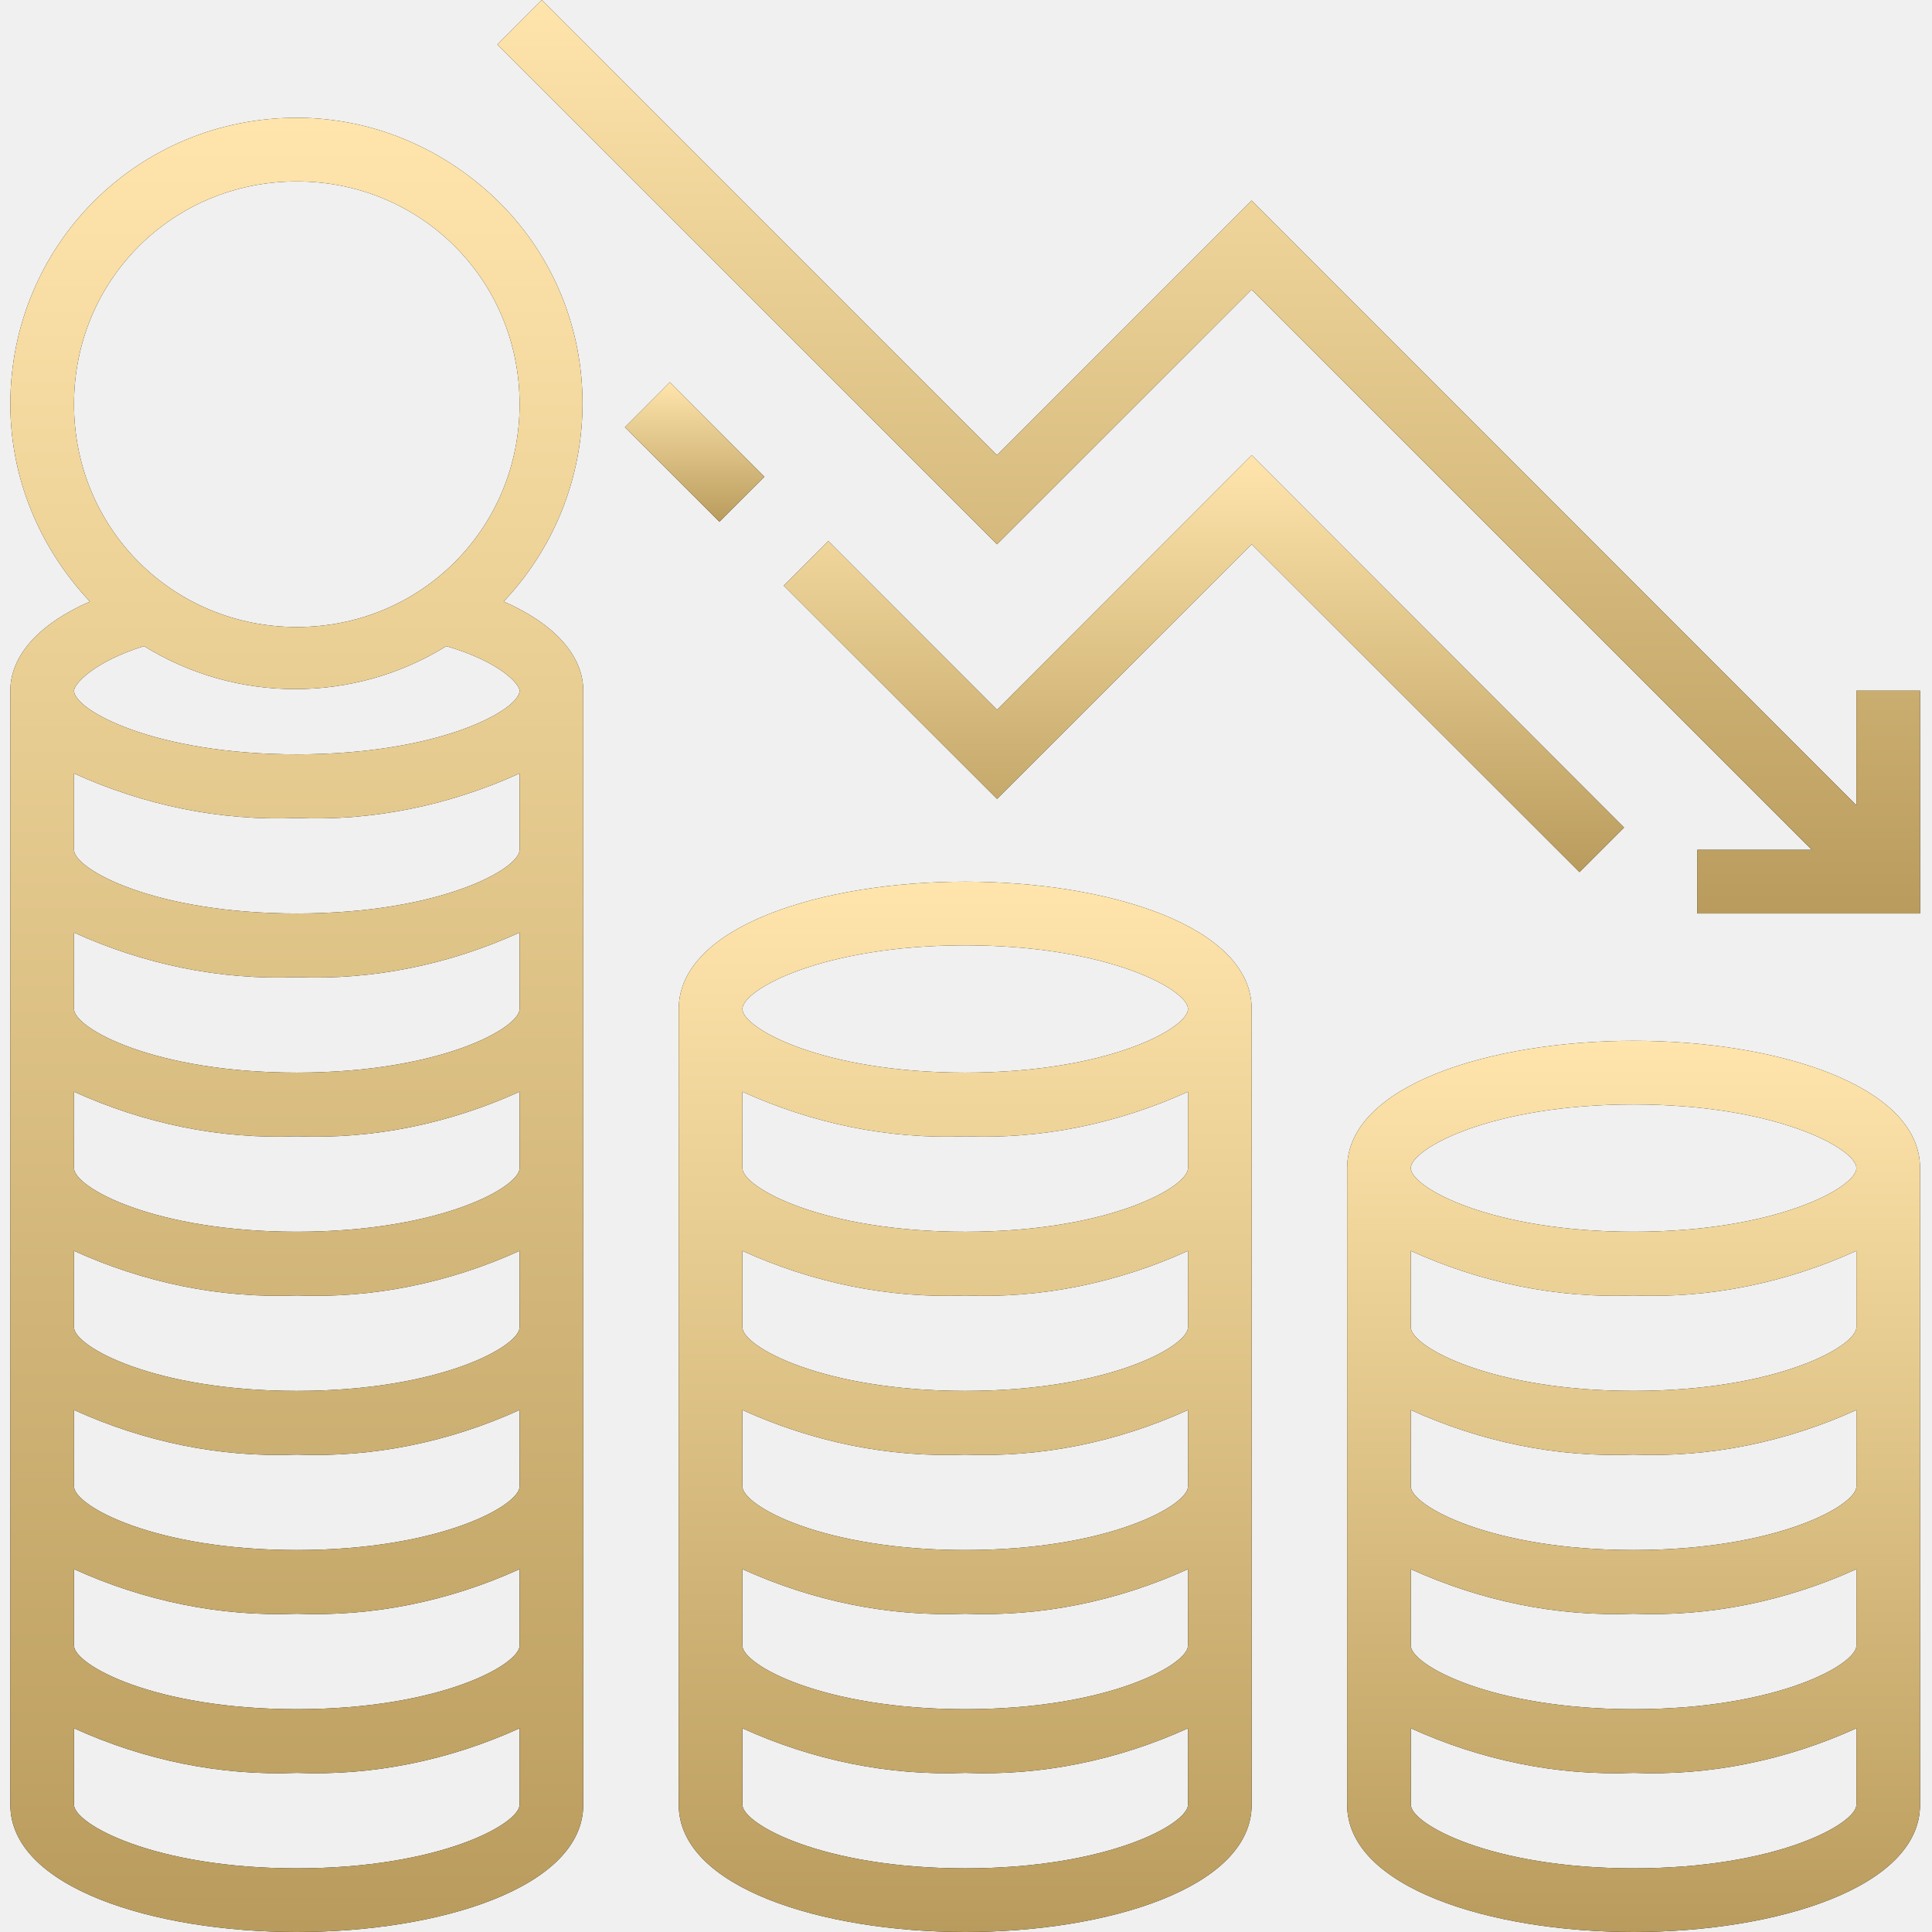
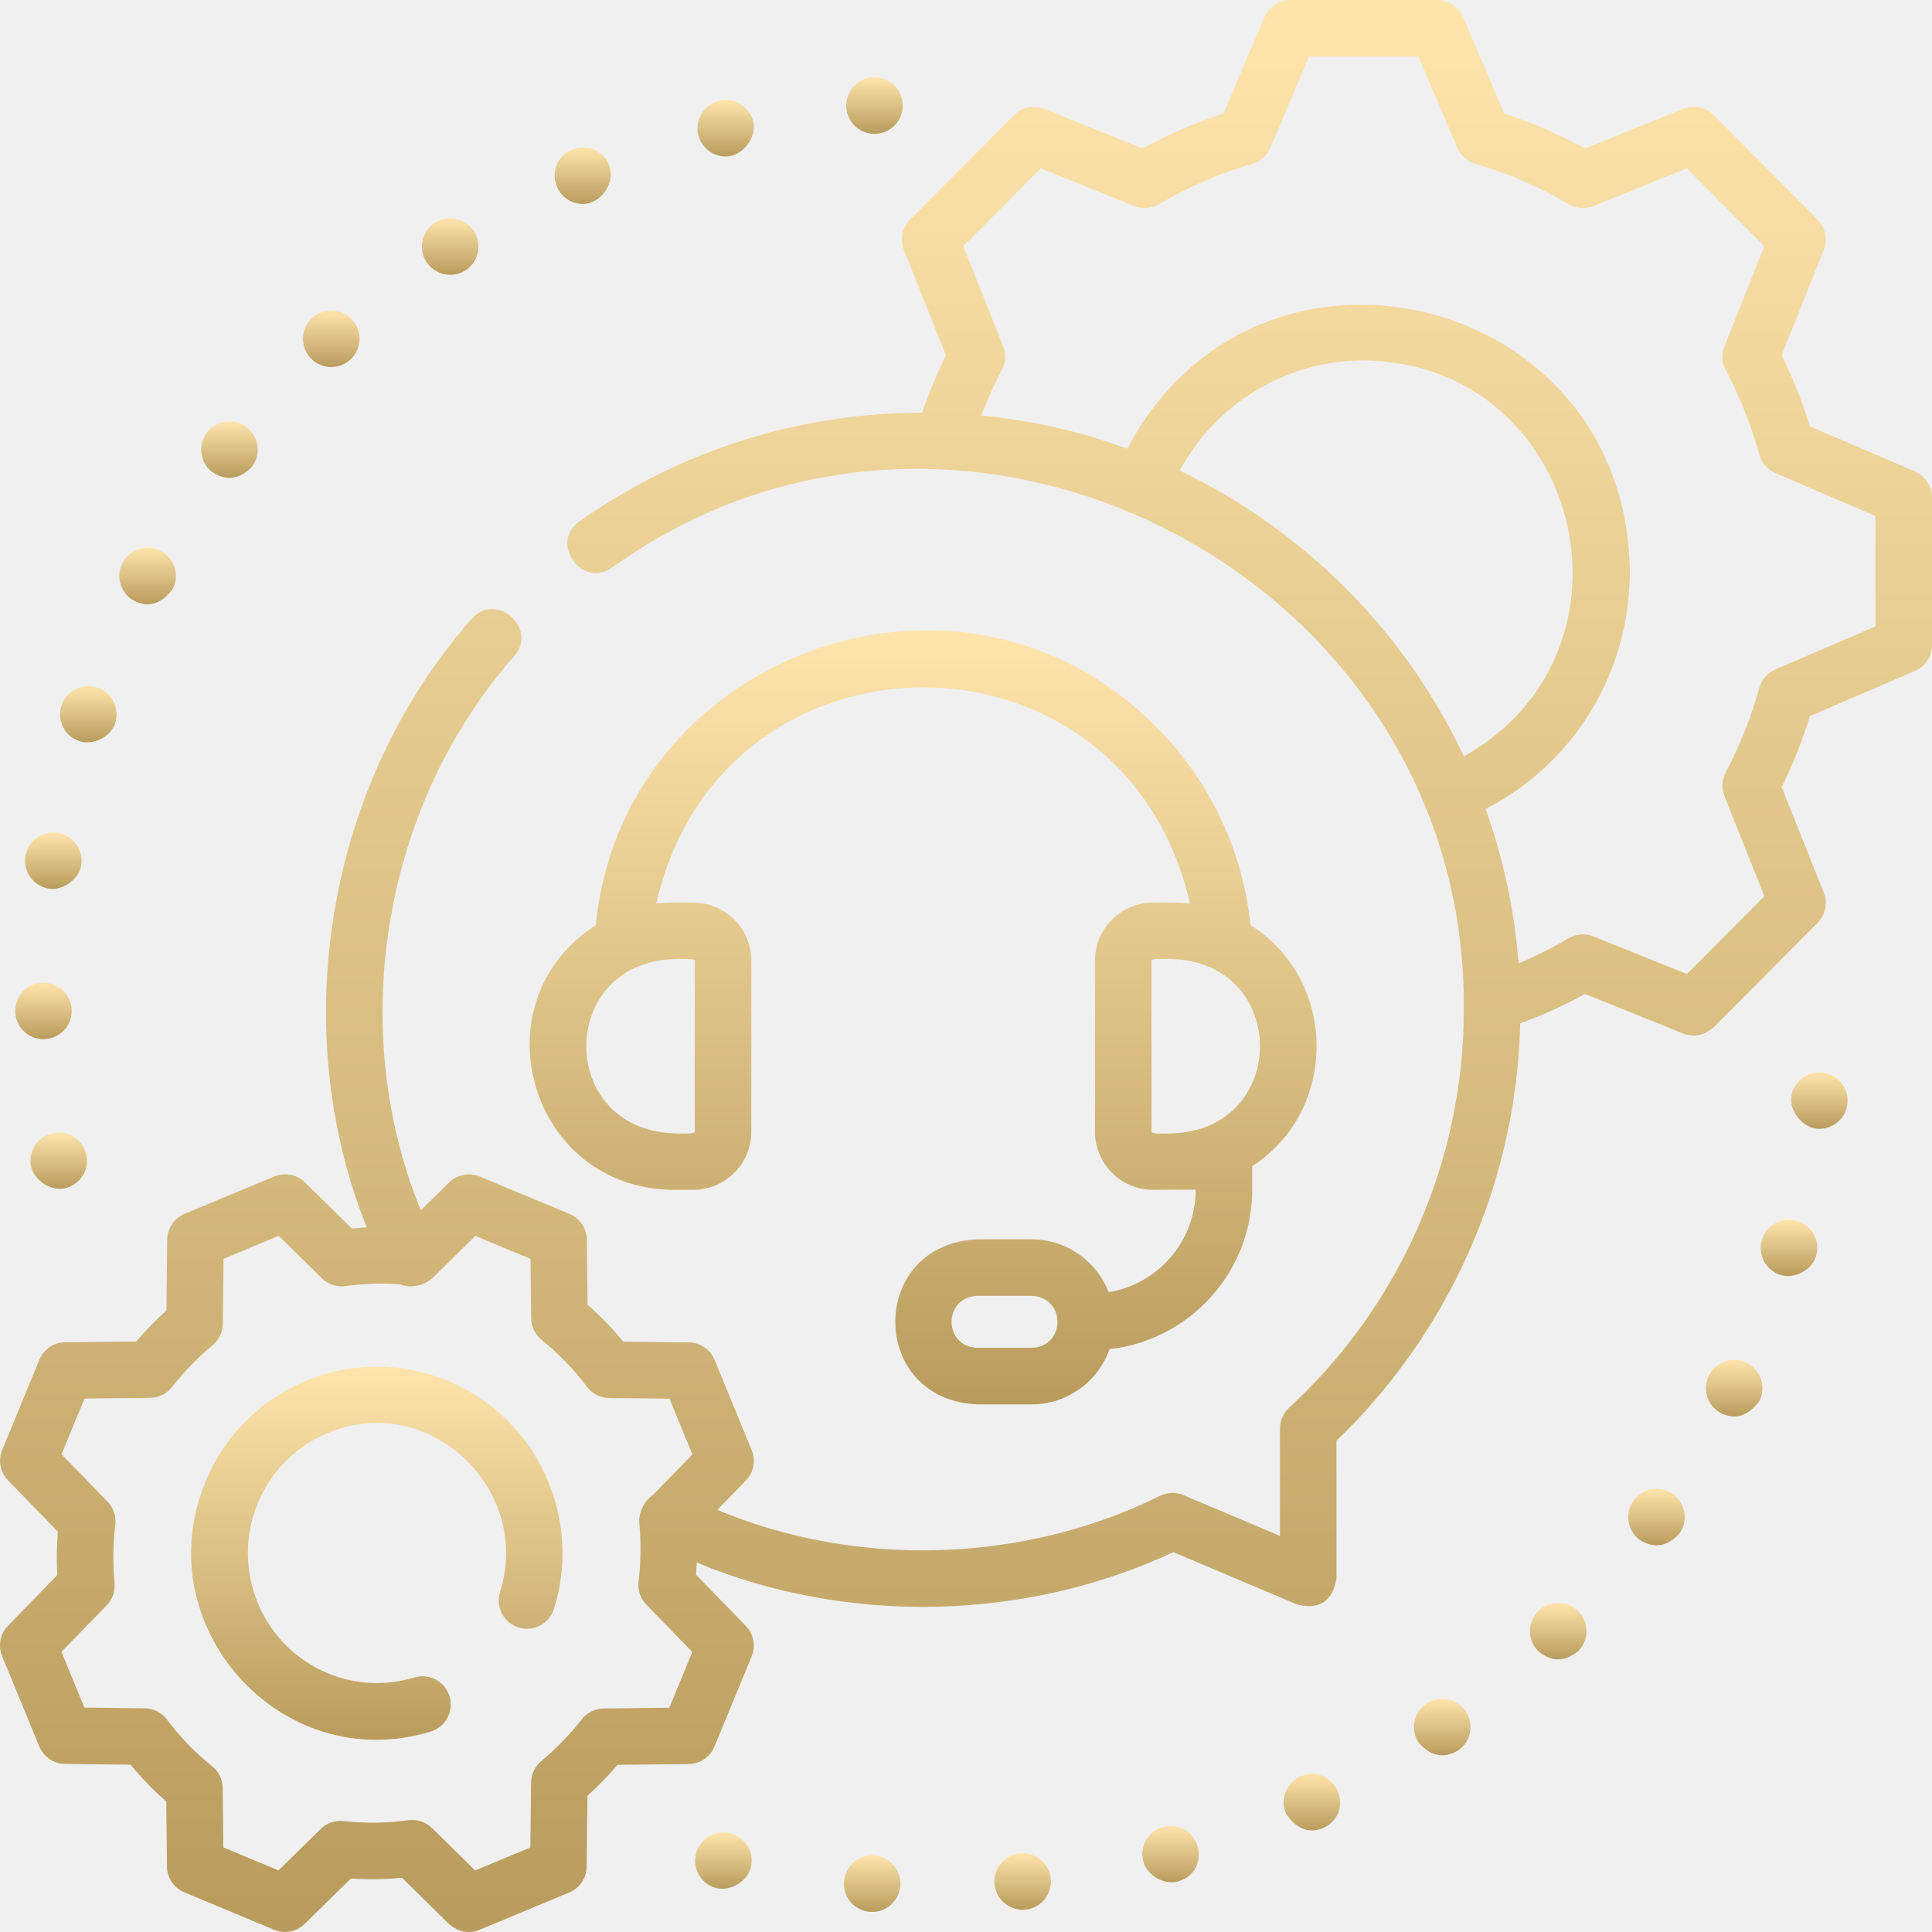
<svg xmlns="http://www.w3.org/2000/svg" width="100" height="100" viewBox="0 0 100 100" fill="none">
-   <g clip-path="url(#clip0)">
-     <path d="M96.087 41.68L64.786 10.379L51.606 23.558L28.047 0L25.741 2.306L51.606 28.172L64.786 14.992L93.781 43.987H87.85V47.282H99.382V35.75H96.087V41.68Z" fill="black" />
-     <path d="M96.087 41.68L64.786 10.379L51.606 23.558L28.047 0L25.741 2.306L51.606 28.172L64.786 14.992L93.781 43.987H87.85V47.282H99.382V35.75H96.087V41.68Z" fill="url(#paint0_linear)" />
-     <path d="M15.362 6.096C7.125 6.096 0.535 12.685 0.535 20.923C0.535 24.712 2.018 28.336 4.654 31.136C2.018 32.29 0.535 33.937 0.535 35.75V93.41C0.535 97.693 7.949 100 15.362 100C22.776 100 30.189 97.693 30.189 93.41V35.75C30.189 33.937 28.707 32.29 26.071 31.136C31.672 25.205 31.507 15.816 25.576 10.214C22.776 7.578 19.151 6.096 15.362 6.096ZM15.362 9.391C21.787 9.391 26.894 14.497 26.894 20.923C26.894 27.348 21.787 32.455 15.362 32.455C8.937 32.455 3.83 27.348 3.83 20.923C3.83 14.497 8.937 9.391 15.362 9.391ZM15.362 96.705C7.949 96.705 3.83 94.398 3.83 93.41V89.456C7.454 91.103 11.409 91.927 15.362 91.763C19.316 91.927 23.27 91.103 26.894 89.456V93.41C26.894 94.398 22.776 96.705 15.362 96.705ZM15.362 88.468C7.949 88.468 3.83 86.161 3.83 85.173V81.219C7.454 82.866 11.409 83.69 15.362 83.526C19.316 83.69 23.27 82.866 26.894 81.219V85.173C26.894 86.161 22.776 88.468 15.362 88.468ZM15.362 80.231C7.949 80.231 3.83 77.924 3.83 76.936V72.981C7.454 74.629 11.409 75.453 15.362 75.288C19.316 75.453 23.27 74.629 26.894 72.981V76.936C26.894 77.924 22.776 80.231 15.362 80.231ZM15.362 71.994C7.949 71.994 3.83 69.686 3.83 68.699V64.744C7.454 66.392 11.409 67.215 15.362 67.051C19.316 67.215 23.27 66.392 26.894 64.744V68.699C26.894 69.686 22.776 71.994 15.362 71.994ZM15.362 63.756C7.949 63.756 3.83 61.449 3.83 60.461V56.507C7.454 58.154 11.409 58.978 15.362 58.814C19.316 58.978 23.27 58.154 26.894 56.507V60.461C26.894 61.449 22.776 63.756 15.362 63.756ZM15.362 55.519C7.949 55.519 3.83 53.212 3.83 52.224V48.27C7.454 49.917 11.409 50.741 15.362 50.577C19.316 50.741 23.27 49.917 26.894 48.27V52.224C26.894 53.212 22.776 55.519 15.362 55.519ZM15.362 47.282C7.949 47.282 3.83 44.975 3.83 43.987V40.032C7.454 41.68 11.409 42.504 15.362 42.34C19.316 42.504 23.27 41.68 26.894 40.032V43.987C26.894 44.975 22.776 47.282 15.362 47.282ZM26.894 35.75C26.894 36.738 22.776 39.045 15.362 39.045C7.949 39.045 3.83 36.738 3.83 35.75C3.83 35.42 4.819 34.266 7.454 33.443C12.232 36.409 18.327 36.409 23.105 33.443C25.906 34.266 26.894 35.42 26.894 35.75Z" fill="black" />
-     <path d="M15.362 6.096C7.125 6.096 0.535 12.685 0.535 20.923C0.535 24.712 2.018 28.336 4.654 31.136C2.018 32.29 0.535 33.937 0.535 35.75V93.41C0.535 97.693 7.949 100 15.362 100C22.776 100 30.189 97.693 30.189 93.41V35.75C30.189 33.937 28.707 32.29 26.071 31.136C31.672 25.205 31.507 15.816 25.576 10.214C22.776 7.578 19.151 6.096 15.362 6.096ZM15.362 9.391C21.787 9.391 26.894 14.497 26.894 20.923C26.894 27.348 21.787 32.455 15.362 32.455C8.937 32.455 3.83 27.348 3.83 20.923C3.83 14.497 8.937 9.391 15.362 9.391ZM15.362 96.705C7.949 96.705 3.83 94.398 3.83 93.41V89.456C7.454 91.103 11.409 91.927 15.362 91.763C19.316 91.927 23.27 91.103 26.894 89.456V93.41C26.894 94.398 22.776 96.705 15.362 96.705ZM15.362 88.468C7.949 88.468 3.83 86.161 3.83 85.173V81.219C7.454 82.866 11.409 83.69 15.362 83.526C19.316 83.69 23.27 82.866 26.894 81.219V85.173C26.894 86.161 22.776 88.468 15.362 88.468ZM15.362 80.231C7.949 80.231 3.83 77.924 3.83 76.936V72.981C7.454 74.629 11.409 75.453 15.362 75.288C19.316 75.453 23.27 74.629 26.894 72.981V76.936C26.894 77.924 22.776 80.231 15.362 80.231ZM15.362 71.994C7.949 71.994 3.83 69.686 3.83 68.699V64.744C7.454 66.392 11.409 67.215 15.362 67.051C19.316 67.215 23.27 66.392 26.894 64.744V68.699C26.894 69.686 22.776 71.994 15.362 71.994ZM15.362 63.756C7.949 63.756 3.83 61.449 3.83 60.461V56.507C7.454 58.154 11.409 58.978 15.362 58.814C19.316 58.978 23.27 58.154 26.894 56.507V60.461C26.894 61.449 22.776 63.756 15.362 63.756ZM15.362 55.519C7.949 55.519 3.83 53.212 3.83 52.224V48.27C7.454 49.917 11.409 50.741 15.362 50.577C19.316 50.741 23.27 49.917 26.894 48.27V52.224C26.894 53.212 22.776 55.519 15.362 55.519ZM15.362 47.282C7.949 47.282 3.83 44.975 3.83 43.987V40.032C7.454 41.68 11.409 42.504 15.362 42.34C19.316 42.504 23.27 41.68 26.894 40.032V43.987C26.894 44.975 22.776 47.282 15.362 47.282ZM26.894 35.75C26.894 36.738 22.776 39.045 15.362 39.045C7.949 39.045 3.83 36.738 3.83 35.75C3.83 35.42 4.819 34.266 7.454 33.443C12.232 36.409 18.327 36.409 23.105 33.443C25.906 34.266 26.894 35.42 26.894 35.75Z" fill="url(#paint1_linear)" />
-     <path d="M49.959 45.635C42.545 45.635 35.132 47.941 35.132 52.225V93.411C35.132 97.693 42.545 100 49.959 100C57.372 100 64.786 97.693 64.786 93.411V52.225C64.786 47.941 57.372 45.635 49.959 45.635ZM49.959 96.706C42.545 96.706 38.427 94.398 38.427 93.411V89.456C42.051 91.104 46.005 91.927 49.959 91.763C53.913 91.927 57.866 91.104 61.491 89.456V93.411C61.491 94.398 57.372 96.706 49.959 96.706ZM49.959 88.468C42.545 88.468 38.427 86.161 38.427 85.174V81.219C42.051 82.866 46.005 83.69 49.959 83.526C53.913 83.69 57.866 82.866 61.491 81.219V85.174C61.491 86.161 57.372 88.468 49.959 88.468ZM49.959 80.231C42.545 80.231 38.427 77.924 38.427 76.936V72.982C42.051 74.629 46.005 75.453 49.959 75.289C53.913 75.453 57.866 74.629 61.491 72.982V76.936C61.491 77.924 57.372 80.231 49.959 80.231ZM49.959 71.994C42.545 71.994 38.427 69.687 38.427 68.699V64.745C42.051 66.392 46.005 67.216 49.959 67.052C53.913 67.216 57.866 66.392 61.491 64.745V68.699C61.491 69.687 57.372 71.994 49.959 71.994ZM49.959 63.757C42.545 63.757 38.427 61.45 38.427 60.462V56.507C42.051 58.155 46.005 58.978 49.959 58.814C53.913 58.978 57.866 58.155 61.491 56.507V60.462C61.491 61.45 57.372 63.757 49.959 63.757ZM49.959 55.519C42.545 55.519 38.427 53.212 38.427 52.225C38.427 51.236 42.545 48.93 49.959 48.93C57.372 48.93 61.491 51.236 61.491 52.225C61.491 53.212 57.372 55.519 49.959 55.519Z" fill="black" />
-     <path d="M49.959 45.635C42.545 45.635 35.132 47.941 35.132 52.225V93.411C35.132 97.693 42.545 100 49.959 100C57.372 100 64.786 97.693 64.786 93.411V52.225C64.786 47.941 57.372 45.635 49.959 45.635ZM49.959 96.706C42.545 96.706 38.427 94.398 38.427 93.411V89.456C42.051 91.104 46.005 91.927 49.959 91.763C53.913 91.927 57.866 91.104 61.491 89.456V93.411C61.491 94.398 57.372 96.706 49.959 96.706ZM49.959 88.468C42.545 88.468 38.427 86.161 38.427 85.174V81.219C42.051 82.866 46.005 83.69 49.959 83.526C53.913 83.69 57.866 82.866 61.491 81.219V85.174C61.491 86.161 57.372 88.468 49.959 88.468ZM49.959 80.231C42.545 80.231 38.427 77.924 38.427 76.936V72.982C42.051 74.629 46.005 75.453 49.959 75.289C53.913 75.453 57.866 74.629 61.491 72.982V76.936C61.491 77.924 57.372 80.231 49.959 80.231ZM49.959 71.994C42.545 71.994 38.427 69.687 38.427 68.699V64.745C42.051 66.392 46.005 67.216 49.959 67.052C53.913 67.216 57.866 66.392 61.491 64.745V68.699C61.491 69.687 57.372 71.994 49.959 71.994ZM49.959 63.757C42.545 63.757 38.427 61.45 38.427 60.462V56.507C42.051 58.155 46.005 58.978 49.959 58.814C53.913 58.978 57.866 58.155 61.491 56.507V60.462C61.491 61.45 57.372 63.757 49.959 63.757ZM49.959 55.519C42.545 55.519 38.427 53.212 38.427 52.225C38.427 51.236 42.545 48.93 49.959 48.93C57.372 48.93 61.491 51.236 61.491 52.225C61.491 53.212 57.372 55.519 49.959 55.519Z" fill="url(#paint2_linear)" />
-     <path d="M84.555 53.872C77.142 53.872 69.728 56.178 69.728 60.461V93.41C69.728 97.693 77.142 100 84.555 100C91.969 100 99.382 97.693 99.382 93.41V60.461C99.382 56.178 91.969 53.872 84.555 53.872ZM84.555 96.705C77.142 96.705 73.023 94.398 73.023 93.41V89.456C76.647 91.103 80.602 91.927 84.555 91.763C88.509 91.927 92.463 91.103 96.088 89.456V93.41C96.088 94.398 91.969 96.705 84.555 96.705ZM84.555 88.468C77.142 88.468 73.023 86.161 73.023 85.173V81.219C76.647 82.866 80.602 83.69 84.555 83.526C88.509 83.69 92.463 82.866 96.088 81.219V85.173C96.088 86.161 91.969 88.468 84.555 88.468ZM84.555 80.231C77.142 80.231 73.023 77.924 73.023 76.936V72.981C76.647 74.629 80.602 75.453 84.555 75.288C88.509 75.453 92.463 74.629 96.088 72.981V76.936C96.088 77.924 91.969 80.231 84.555 80.231ZM84.555 71.993C77.142 71.993 73.023 69.686 73.023 68.699V64.744C76.647 66.391 80.602 67.215 84.555 67.051C88.509 67.215 92.463 66.391 96.088 64.744V68.699C96.088 69.686 91.969 71.993 84.555 71.993ZM84.555 63.756C77.142 63.756 73.023 61.449 73.023 60.461C73.023 59.473 77.142 57.166 84.555 57.166C91.969 57.166 96.088 59.473 96.088 60.461C96.088 61.449 91.969 63.756 84.555 63.756Z" fill="black" />
-     <path d="M84.555 53.872C77.142 53.872 69.728 56.178 69.728 60.461V93.41C69.728 97.693 77.142 100 84.555 100C91.969 100 99.382 97.693 99.382 93.41V60.461C99.382 56.178 91.969 53.872 84.555 53.872ZM84.555 96.705C77.142 96.705 73.023 94.398 73.023 93.41V89.456C76.647 91.103 80.602 91.927 84.555 91.763C88.509 91.927 92.463 91.103 96.088 89.456V93.41C96.088 94.398 91.969 96.705 84.555 96.705ZM84.555 88.468C77.142 88.468 73.023 86.161 73.023 85.173V81.219C76.647 82.866 80.602 83.69 84.555 83.526C88.509 83.69 92.463 82.866 96.088 81.219V85.173C96.088 86.161 91.969 88.468 84.555 88.468ZM84.555 80.231C77.142 80.231 73.023 77.924 73.023 76.936V72.981C76.647 74.629 80.602 75.453 84.555 75.288C88.509 75.453 92.463 74.629 96.088 72.981V76.936C96.088 77.924 91.969 80.231 84.555 80.231ZM84.555 71.993C77.142 71.993 73.023 69.686 73.023 68.699V64.744C76.647 66.391 80.602 67.215 84.555 67.051C88.509 67.215 92.463 66.391 96.088 64.744V68.699C96.088 69.686 91.969 71.993 84.555 71.993ZM84.555 63.756C77.142 63.756 73.023 61.449 73.023 60.461C73.023 59.473 77.142 57.166 84.555 57.166C91.969 57.166 96.088 59.473 96.088 60.461C96.088 61.449 91.969 63.756 84.555 63.756Z" fill="url(#paint3_linear)" />
-     <path d="M84.061 42.834L64.786 23.558L51.607 36.738L42.875 28.006L40.568 30.313L51.607 41.351L64.786 28.171L81.755 45.14L84.061 42.834Z" fill="black" />
-     <path d="M84.061 42.834L64.786 23.558L51.607 36.738L42.875 28.006L40.568 30.313L51.607 41.351L64.786 28.171L81.755 45.14L84.061 42.834Z" fill="url(#paint4_linear)" />
-     <path d="M32.344 22.113L34.673 19.783L39.566 24.676L37.236 27.005L32.344 22.113Z" fill="black" />
-     <path d="M32.344 22.113L34.673 19.783L39.566 24.676L37.236 27.005L32.344 22.113Z" fill="url(#paint5_linear)" />
-   </g>
+   <path d="M60.206 94.562H60.204C59.426 94.774 58.968 95.58 59.18 96.36C59.379 97.079 60.263 97.579 60.978 97.384C62.828 96.808 62.09 94.112 60.206 94.562Z" fill="url(#paint0_linear)" />
+   <path d="M52.789 95.931C51.986 96.011 51.397 96.727 51.477 97.53C51.553 98.336 52.285 98.927 53.076 98.843C53.88 98.763 54.467 98.047 54.389 97.243C54.309 96.44 53.593 95.853 52.789 95.931Z" fill="url(#paint1_linear)" />
+   <path d="M37.788 94.888C37.002 94.696 36.21 95.178 36.021 95.964C35.83 96.748 36.312 97.54 37.098 97.731C37.817 97.901 38.687 97.381 38.863 96.654C39.054 95.868 38.572 95.079 37.788 94.888Z" fill="url(#paint2_linear)" />
+   <path d="M45.244 96.04C44.436 95.984 43.738 96.592 43.684 97.4C43.627 98.205 44.235 98.903 45.041 98.958C45.836 99.018 46.549 98.407 46.601 97.6C46.658 96.793 46.049 96.095 45.244 96.04Z" fill="url(#paint3_linear)" />
+   <path d="M67.282 91.956C66.55 92.299 66.234 93.169 66.578 93.9C67.129 94.69 67.777 94.924 68.522 94.604C70.248 93.724 69.061 91.194 67.282 91.956Z" fill="url(#paint4_linear)" />
+   <path d="M73.817 88.192C73.152 88.653 72.988 89.563 73.45 90.226C74.078 90.918 74.757 91.04 75.486 90.593C76.149 90.133 76.313 89.222 75.853 88.559C75.391 87.894 74.48 87.73 73.817 88.192Z" fill="url(#paint5_linear)" />
+   <path d="M90.407 70.538C89.684 70.182 88.806 70.48 88.45 71.205C88.093 71.929 88.389 72.807 89.115 73.163C89.859 73.5 90.511 73.278 91.073 72.499C91.43 71.773 91.133 70.897 90.407 70.538Z" fill="url(#paint6_linear)" />
+   <path d="M94.339 55.514C93.538 55.418 92.81 55.992 92.715 56.793C92.621 57.58 93.376 58.429 94.169 58.429C94.901 58.429 95.531 57.881 95.621 57.138C95.621 57.136 95.621 57.136 95.621 57.136C95.714 56.335 95.141 55.607 94.339 55.514Z" fill="url(#paint7_linear)" />
+   <path d="M93.015 63.192C92.241 62.964 91.426 63.406 91.198 64.181C90.967 64.955 91.41 65.768 92.184 65.998C92.898 66.21 93.791 65.73 94.002 65.01C94.232 64.235 93.789 63.422 93.015 63.192Z" fill="url(#paint8_linear)" />
+   <path d="M79.629 83.381C79.051 83.946 79.042 84.873 79.607 85.45C80.294 86.028 80.984 86.035 81.677 85.469C82.254 84.904 82.261 83.978 81.696 83.402C81.13 82.825 80.206 82.815 79.629 83.381Z" fill="url(#paint9_linear)" />
+   <path d="M86.597 77.339C85.942 76.865 85.027 77.012 84.553 77.665C84.079 78.32 84.225 79.235 84.881 79.709C85.606 80.166 86.287 80.057 86.923 79.381C87.397 78.728 87.25 77.813 86.597 77.339Z" fill="url(#paint10_linear)" />
+   <path d="M23.301 14.225C23.575 14.225 23.851 14.149 24.097 13.989C24.774 13.549 24.967 12.644 24.528 11.965C24.089 11.288 23.183 11.095 22.506 11.534C21.827 11.975 21.634 12.88 22.075 13.558C22.354 13.989 22.824 14.225 23.301 14.225Z" fill="url(#paint11_linear)" />
+   <path d="M30.17 10.555C31.122 10.555 31.9 9.416 31.514 8.513C31.194 7.772 30.334 7.428 29.593 7.748C29.591 7.748 29.591 7.748 29.591 7.748C28.85 8.066 28.507 8.926 28.826 9.669C29.064 10.223 29.603 10.555 30.17 10.555Z" fill="url(#paint12_linear)" />
+   <path d="M45.261 6.929C45.295 6.929 45.328 6.927 45.359 6.925C46.166 6.872 46.777 6.174 46.722 5.369C46.669 4.563 45.971 3.953 45.166 4.006C44.358 4.06 43.75 4.756 43.803 5.562C43.855 6.336 44.499 6.929 45.261 6.929Z" fill="url(#paint13_linear)" />
+   <path d="M37.562 8.099C38.414 8.099 39.187 7.137 38.984 6.293C38.796 5.509 38.007 5.024 37.221 5.213C36.435 5.402 35.951 6.192 36.14 6.976C36.3 7.647 36.901 8.099 37.562 8.099Z" fill="url(#paint14_linear)" />
+   <path d="M17.147 18.997C17.5 18.997 17.855 18.871 18.135 18.611C18.73 18.065 18.769 17.139 18.221 16.544C17.675 15.951 16.751 15.912 16.156 16.458C15.561 17.006 15.522 17.931 16.07 18.526C16.359 18.84 16.751 18.997 17.147 18.997Z" fill="url(#paint15_linear)" />
+   <path d="M2.769 58.638C1.976 58.786 1.455 59.553 1.603 60.344C1.739 61.068 2.587 61.652 3.312 61.513C4.105 61.362 4.628 60.598 4.478 59.804C4.327 59.011 3.563 58.488 2.769 58.638Z" fill="url(#paint16_linear)" />
+   <path d="M2.543 45.997C3.269 46.111 4.098 45.49 4.207 44.768C4.327 43.971 3.778 43.225 2.978 43.105C2.18 42.984 1.435 43.534 1.315 44.333C1.194 45.131 1.743 45.878 2.543 45.997Z" fill="url(#paint17_linear)" />
+   <path d="M2.249 53.786H2.276C3.083 53.772 3.727 53.105 3.713 52.298H3.711C3.698 51.49 3.033 50.847 2.223 50.861C1.416 50.876 0.774 51.541 0.788 52.349C0.801 53.148 1.453 53.786 2.249 53.786Z" fill="url(#paint18_linear)" />
+   <path d="M4.111 38.363C4.82 38.596 5.723 38.152 5.96 37.435C6.213 36.669 5.798 35.84 5.032 35.586C4.265 35.333 3.436 35.748 3.183 36.514C2.929 37.283 3.345 38.11 4.111 38.363Z" fill="url(#paint19_linear)" />
+   <path d="M6.953 31.105C7.696 31.462 8.356 31.261 8.932 30.502C9.312 29.788 9.043 28.903 8.329 28.523C7.618 28.142 6.73 28.412 6.35 29.125C5.972 29.837 6.241 30.724 6.953 31.105Z" fill="url(#paint20_linear)" />
+   <path d="M10.98 24.429C11.7 24.911 12.384 24.824 13.032 24.168C13.527 23.53 13.41 22.611 12.77 22.116C12.133 21.622 11.214 21.739 10.719 22.377C10.225 23.017 10.34 23.936 10.98 24.429Z" fill="url(#paint21_linear)" />
+   <path d="M99.115 24.402L93.683 22.069C93.293 20.806 92.803 19.574 92.22 18.39L94.397 12.937C94.613 12.396 94.486 11.777 94.075 11.364L88.704 5.962C88.289 5.545 87.665 5.417 87.119 5.637L82.041 7.686C80.704 6.95 79.301 6.344 77.855 5.878L75.736 0.891C75.506 0.351 74.976 0 74.389 0H66.793C66.206 0 65.676 0.351 65.446 0.891L63.327 5.878C61.881 6.344 60.478 6.95 59.141 7.686L54.063 5.637C53.517 5.416 52.893 5.545 52.478 5.962L47.107 11.364C46.696 11.777 46.569 12.396 46.785 12.937L48.962 18.39C48.488 19.351 48.075 20.347 47.729 21.36C41.328 21.371 35.19 23.32 29.977 26.999C28.432 28.089 30.118 30.48 31.663 29.389C49.85 16.311 75.96 29.848 75.768 52.267C75.768 60.069 72.471 67.576 66.724 72.863C66.422 73.14 66.251 73.53 66.251 73.939V79.497L61.261 77.389C60.872 77.224 60.43 77.236 60.05 77.422C53.005 80.916 44.369 81.179 37.128 78.152L38.605 76.635C39.011 76.217 39.131 75.597 38.909 75.058L36.987 70.388C36.764 69.845 36.238 69.489 35.651 69.482L32.263 69.444C31.698 68.756 31.078 68.117 30.412 67.533L30.376 64.166C30.37 63.582 30.016 63.057 29.476 62.832L24.833 60.897C24.29 60.67 23.664 60.791 23.244 61.204L21.78 62.643C17.896 53.159 19.833 41.641 26.627 33.946C27.866 32.518 25.655 30.601 24.416 32.03C16.961 40.476 14.795 53.092 18.985 63.531C18.727 63.543 18.468 63.562 18.21 63.586L15.788 61.202C15.368 60.789 14.743 60.668 14.2 60.894L9.555 62.827C9.015 63.052 8.661 63.576 8.655 64.161L8.613 67.829C8.059 68.329 7.537 68.866 7.053 69.434L3.376 69.474C2.789 69.481 2.263 69.837 2.039 70.379L0.114 75.049C-0.108 75.588 0.011 76.207 0.417 76.626L2.993 79.275C2.935 80.024 2.925 80.777 2.965 81.526L0.415 84.147C0.008 84.565 -0.112 85.185 0.11 85.724L2.032 90.394C2.255 90.937 2.781 91.293 3.368 91.3L6.756 91.339C7.321 92.025 7.941 92.665 8.607 93.249L8.643 96.615C8.649 97.2 9.003 97.725 9.543 97.95L14.186 99.885C14.729 100.112 15.355 99.991 15.774 99.578L18.164 97.229C19.043 97.29 19.928 97.279 20.809 97.196L23.232 99.58C23.73 100.005 24.259 100.107 24.82 99.888L29.464 97.955C30.004 97.73 30.358 97.206 30.364 96.621L30.406 92.953C30.96 92.453 31.482 91.916 31.965 91.347L35.644 91.307C36.23 91.301 36.756 90.945 36.98 90.402L38.905 85.733C39.128 85.194 39.008 84.574 38.602 84.156L36.026 81.506C36.042 81.296 36.055 81.087 36.063 80.877C43.839 84.112 53.092 83.92 60.727 80.339L67.144 83.05C68.304 83.328 68.981 82.879 69.176 81.703V74.572C75.063 68.922 78.498 61.118 78.685 52.969C79.837 52.55 80.962 52.04 82.04 51.446L87.119 53.495C87.68 53.709 88.208 53.6 88.703 53.17L94.075 47.768C94.486 47.354 94.613 46.736 94.396 46.195L92.22 40.742C92.803 39.558 93.293 38.325 93.683 37.063L99.115 34.73C99.652 34.498 100 33.97 100 33.386V25.746C100 25.162 99.652 24.633 99.115 24.402ZM34.644 88.393L31.249 88.43C30.805 88.435 30.386 88.642 30.113 88.992C29.494 89.785 28.788 90.512 28.017 91.153C27.687 91.427 27.493 91.832 27.488 92.262L27.451 95.624L24.592 96.814L22.362 94.619C22.038 94.299 21.579 94.15 21.132 94.213C20.021 94.369 18.896 94.384 17.788 94.258C17.348 94.208 16.911 94.359 16.597 94.668L14.416 96.812L11.559 95.621L11.526 92.545C11.521 92.107 11.32 91.694 10.978 91.419C10.105 90.72 9.319 89.908 8.643 89.007C8.371 88.643 7.944 88.427 7.49 88.421L4.369 88.386L3.181 85.499L5.52 83.095C5.82 82.788 5.969 82.365 5.929 81.938C5.834 80.935 5.848 79.919 5.968 78.918C6.021 78.479 5.873 78.04 5.565 77.723L3.185 75.275L4.375 72.389L7.77 72.352C8.215 72.347 8.633 72.14 8.907 71.79C9.526 70.997 10.231 70.27 11.003 69.629C11.333 69.354 11.526 68.949 11.531 68.52L11.569 65.157L14.428 63.968L16.658 66.162C16.982 66.481 17.435 66.632 17.887 66.568C18.826 66.437 19.775 66.405 20.716 66.475C21.283 66.713 21.989 66.541 22.423 66.114L24.604 63.97L27.461 65.161L27.494 68.237C27.499 68.675 27.7 69.088 28.042 69.362C28.915 70.062 29.7 70.874 30.376 71.776C30.649 72.139 31.075 72.355 31.53 72.361L34.651 72.396L35.839 75.282L33.798 77.379C33.345 77.675 33.041 78.304 33.091 78.844C33.185 79.846 33.172 80.862 33.052 81.864C32.999 82.303 33.147 82.742 33.455 83.058L35.835 85.506L34.644 88.393ZM61.06 24.359C62.946 20.866 66.596 18.654 70.591 18.654C81.843 18.793 85.515 33.669 75.771 39.153C72.728 32.686 67.507 27.438 61.06 24.359ZM97.075 32.422L91.896 34.647C91.489 34.822 91.183 35.172 91.064 35.599C90.642 37.118 90.056 38.594 89.322 39.987C89.122 40.366 89.099 40.813 89.258 41.211L91.323 46.387L87.313 50.419L82.478 48.468C82.056 48.297 81.579 48.334 81.186 48.565C80.355 49.057 79.489 49.491 78.6 49.863C78.385 47.081 77.8 44.401 76.895 41.873C81.473 39.518 84.359 34.831 84.359 29.566C84.195 15.095 65.081 10.452 58.352 23.222C55.955 22.346 53.419 21.76 50.788 21.505C51.099 20.698 51.458 19.908 51.859 19.145C52.059 18.766 52.083 18.319 51.924 17.921L49.858 12.745L53.868 8.712L58.703 10.664C59.125 10.834 59.603 10.798 59.995 10.566C61.511 9.67 63.132 8.968 64.813 8.482C65.236 8.36 65.581 8.054 65.753 7.649L67.76 2.925H73.421L75.428 7.649C75.601 8.054 75.945 8.36 76.368 8.482C78.049 8.969 79.67 9.67 81.186 10.566C81.579 10.798 82.056 10.834 82.478 10.664L87.313 8.713L91.323 12.745L89.258 17.921C89.099 18.319 89.122 18.766 89.322 19.145C90.056 20.538 90.642 22.014 91.064 23.533C91.183 23.96 91.489 24.31 91.896 24.485L97.075 26.71V32.422Z" fill="url(#paint22_linear)" />
+   <path d="M34.83 61.584H35.89C37.542 61.584 38.886 60.24 38.886 58.588V49.716C38.886 48.065 37.542 46.721 35.89 46.721C35.261 46.707 34.588 46.698 33.966 46.77C37.353 31.887 58.171 31.814 61.596 46.77C60.974 46.698 60.301 46.707 59.672 46.721C58.02 46.721 56.677 48.065 56.677 49.716V58.588C56.677 60.24 58.021 61.584 59.672 61.584C60.32 61.577 61.439 61.574 61.889 61.577C61.889 64.245 59.936 66.466 57.385 66.885C56.767 65.285 55.213 64.147 53.398 64.147H50.59C44.924 64.382 44.924 72.456 50.59 72.69H53.398C55.259 72.69 56.846 71.494 57.43 69.831C61.578 69.371 64.814 65.845 64.814 61.577V60.36C69.297 57.466 69.245 50.713 64.724 47.886C64.299 43.742 62.371 39.91 59.284 37.083C49.101 27.636 32.171 34.121 30.838 47.886C24.652 51.865 27.377 61.517 34.83 61.584ZM53.398 69.765H50.59C48.808 69.701 48.809 67.136 50.59 67.073H53.398C55.18 67.136 55.179 69.702 53.398 69.765ZM60.732 58.659C60.737 58.658 59.602 58.726 59.602 58.588V49.716C59.602 49.579 60.737 49.646 60.732 49.646C66.712 49.894 66.708 58.413 60.732 58.659ZM34.83 49.646C34.825 49.647 35.96 49.579 35.96 49.716V58.588C35.96 58.726 34.825 58.658 34.83 58.659C28.85 58.41 28.855 49.892 34.83 49.646Z" fill="url(#paint23_linear)" />
+   <path d="M23.191 71.477C20.825 70.492 18.22 70.489 15.852 71.468C13.473 72.453 11.621 74.31 10.636 76.698C7.549 84.169 14.564 91.985 22.296 89.625C23.068 89.389 23.503 88.572 23.267 87.799C23.032 87.026 22.214 86.592 21.442 86.827C19.971 87.276 18.377 87.197 16.954 86.603C13.548 85.184 11.927 81.241 13.341 77.813C14.027 76.15 15.316 74.856 16.971 74.171C22.172 71.98 27.567 77.059 25.88 82.404C25.638 83.175 26.067 83.996 26.838 84.238C27.608 84.48 28.429 84.05 28.671 83.279C29.389 80.989 29.23 78.523 28.224 76.336C27.21 74.133 25.423 72.408 23.191 71.477Z" fill="url(#paint24_linear)" />
  <defs>
-     <linearGradient id="paint0_linear" x1="62.562" y1="0" x2="62.562" y2="47.282" gradientUnits="userSpaceOnUse">
+     <linearGradient id="paint0_linear" x1="60.588" y1="94.511" x2="60.588" y2="97.426" gradientUnits="userSpaceOnUse">
      <stop stop-color="#FFE5AC" />
-       <stop offset="0" stop-color="#FFE5AC" />
      <stop offset="1" stop-color="#B99C5D" />
    </linearGradient>
-     <linearGradient id="paint1_linear" x1="15.362" y1="6.096" x2="15.362" y2="100" gradientUnits="userSpaceOnUse">
+     <linearGradient id="paint1_linear" x1="52.933" y1="95.924" x2="52.933" y2="98.85" gradientUnits="userSpaceOnUse">
      <stop stop-color="#FFE5AC" />
-       <stop offset="0" stop-color="#FFE5AC" />
      <stop offset="1" stop-color="#B99C5D" />
    </linearGradient>
-     <linearGradient id="paint2_linear" x1="49.959" y1="45.635" x2="49.959" y2="100" gradientUnits="userSpaceOnUse">
+     <linearGradient id="paint2_linear" x1="37.442" y1="94.846" x2="37.442" y2="97.763" gradientUnits="userSpaceOnUse">
      <stop stop-color="#FFE5AC" />
-       <stop offset="0" stop-color="#FFE5AC" />
      <stop offset="1" stop-color="#B99C5D" />
    </linearGradient>
-     <linearGradient id="paint3_linear" x1="84.555" y1="53.872" x2="84.555" y2="100" gradientUnits="userSpaceOnUse">
+     <linearGradient id="paint3_linear" x1="45.142" y1="96.037" x2="45.142" y2="98.962" gradientUnits="userSpaceOnUse">
      <stop stop-color="#FFE5AC" />
-       <stop offset="0" stop-color="#FFE5AC" />
      <stop offset="1" stop-color="#B99C5D" />
    </linearGradient>
-     <linearGradient id="paint4_linear" x1="62.315" y1="23.558" x2="62.315" y2="45.14" gradientUnits="userSpaceOnUse">
+     <linearGradient id="paint4_linear" x1="67.901" y1="91.815" x2="67.901" y2="94.743" gradientUnits="userSpaceOnUse">
      <stop stop-color="#FFE5AC" />
-       <stop offset="0" stop-color="#FFE5AC" />
      <stop offset="1" stop-color="#B99C5D" />
    </linearGradient>
-     <linearGradient id="paint5_linear" x1="35.955" y1="19.783" x2="35.955" y2="27.005" gradientUnits="userSpaceOnUse">
+     <linearGradient id="paint5_linear" x1="74.651" y1="87.93" x2="74.651" y2="90.856" gradientUnits="userSpaceOnUse">
      <stop stop-color="#FFE5AC" />
-       <stop offset="0" stop-color="#FFE5AC" />
      <stop offset="1" stop-color="#B99C5D" />
    </linearGradient>
-     <clipPath id="clip0">
-       <rect width="100" height="100" fill="white" />
-     </clipPath>
+     <linearGradient id="paint6_linear" x1="89.761" y1="70.388" x2="89.761" y2="73.316" gradientUnits="userSpaceOnUse">
+       <stop stop-color="#FFE5AC" />
+       <stop offset="1" stop-color="#B99C5D" />
+     </linearGradient>
+     <linearGradient id="paint7_linear" x1="94.169" y1="55.503" x2="94.169" y2="58.429" gradientUnits="userSpaceOnUse">
+       <stop stop-color="#FFE5AC" />
+       <stop offset="1" stop-color="#B99C5D" />
+     </linearGradient>
+     <linearGradient id="paint8_linear" x1="92.6" y1="63.132" x2="92.6" y2="66.049" gradientUnits="userSpaceOnUse">
+       <stop stop-color="#FFE5AC" />
+       <stop offset="1" stop-color="#B99C5D" />
+     </linearGradient>
+     <linearGradient id="paint9_linear" x1="80.652" y1="82.963" x2="80.652" y2="85.889" gradientUnits="userSpaceOnUse">
+       <stop stop-color="#FFE5AC" />
+       <stop offset="1" stop-color="#B99C5D" />
+     </linearGradient>
+     <linearGradient id="paint10_linear" x1="85.738" y1="77.061" x2="85.738" y2="79.986" gradientUnits="userSpaceOnUse">
+       <stop stop-color="#FFE5AC" />
+       <stop offset="1" stop-color="#B99C5D" />
+     </linearGradient>
+     <linearGradient id="paint11_linear" x1="23.301" y1="11.299" x2="23.301" y2="14.225" gradientUnits="userSpaceOnUse">
+       <stop stop-color="#FFE5AC" />
+       <stop offset="1" stop-color="#B99C5D" />
+     </linearGradient>
+     <linearGradient id="paint12_linear" x1="30.161" y1="7.628" x2="30.161" y2="10.555" gradientUnits="userSpaceOnUse">
+       <stop stop-color="#FFE5AC" />
+       <stop offset="1" stop-color="#B99C5D" />
+     </linearGradient>
+     <linearGradient id="paint13_linear" x1="45.262" y1="4.002" x2="45.262" y2="6.929" gradientUnits="userSpaceOnUse">
+       <stop stop-color="#FFE5AC" />
+       <stop offset="1" stop-color="#B99C5D" />
+     </linearGradient>
+     <linearGradient id="paint14_linear" x1="37.558" y1="5.172" x2="37.558" y2="8.099" gradientUnits="userSpaceOnUse">
+       <stop stop-color="#FFE5AC" />
+       <stop offset="1" stop-color="#B99C5D" />
+     </linearGradient>
+     <linearGradient id="paint15_linear" x1="17.146" y1="16.073" x2="17.146" y2="18.997" gradientUnits="userSpaceOnUse">
+       <stop stop-color="#FFE5AC" />
+       <stop offset="1" stop-color="#B99C5D" />
+     </linearGradient>
+     <linearGradient id="paint16_linear" x1="3.041" y1="58.612" x2="3.041" y2="61.533" gradientUnits="userSpaceOnUse">
+       <stop stop-color="#FFE5AC" />
+       <stop offset="1" stop-color="#B99C5D" />
+     </linearGradient>
+     <linearGradient id="paint17_linear" x1="2.761" y1="43.088" x2="2.761" y2="46.01" gradientUnits="userSpaceOnUse">
+       <stop stop-color="#FFE5AC" />
+       <stop offset="1" stop-color="#B99C5D" />
+     </linearGradient>
+     <linearGradient id="paint18_linear" x1="2.251" y1="50.86" x2="2.251" y2="53.786" gradientUnits="userSpaceOnUse">
+       <stop stop-color="#FFE5AC" />
+       <stop offset="1" stop-color="#B99C5D" />
+     </linearGradient>
+     <linearGradient id="paint19_linear" x1="4.571" y1="35.512" x2="4.571" y2="38.426" gradientUnits="userSpaceOnUse">
+       <stop stop-color="#FFE5AC" />
+       <stop offset="1" stop-color="#B99C5D" />
+     </linearGradient>
+     <linearGradient id="paint20_linear" x1="7.642" y1="28.35" x2="7.642" y2="31.276" gradientUnits="userSpaceOnUse">
+       <stop stop-color="#FFE5AC" />
+       <stop offset="1" stop-color="#B99C5D" />
+     </linearGradient>
+     <linearGradient id="paint21_linear" x1="11.876" y1="21.811" x2="11.876" y2="24.735" gradientUnits="userSpaceOnUse">
+       <stop stop-color="#FFE5AC" />
+       <stop offset="1" stop-color="#B99C5D" />
+     </linearGradient>
+     <linearGradient id="paint22_linear" x1="50" y1="0" x2="50" y2="100" gradientUnits="userSpaceOnUse">
+       <stop stop-color="#FFE5AC" />
+       <stop offset="1" stop-color="#B99C5D" />
+     </linearGradient>
+     <linearGradient id="paint23_linear" x1="47.781" y1="32.623" x2="47.781" y2="72.69" gradientUnits="userSpaceOnUse">
+       <stop stop-color="#FFE5AC" />
+       <stop offset="1" stop-color="#B99C5D" />
+     </linearGradient>
+     <linearGradient id="paint24_linear" x1="19.503" y1="70.736" x2="19.503" y2="90.053" gradientUnits="userSpaceOnUse">
+       <stop stop-color="#FFE5AC" />
+       <stop offset="1" stop-color="#B99C5D" />
+     </linearGradient>
  </defs>
</svg>
